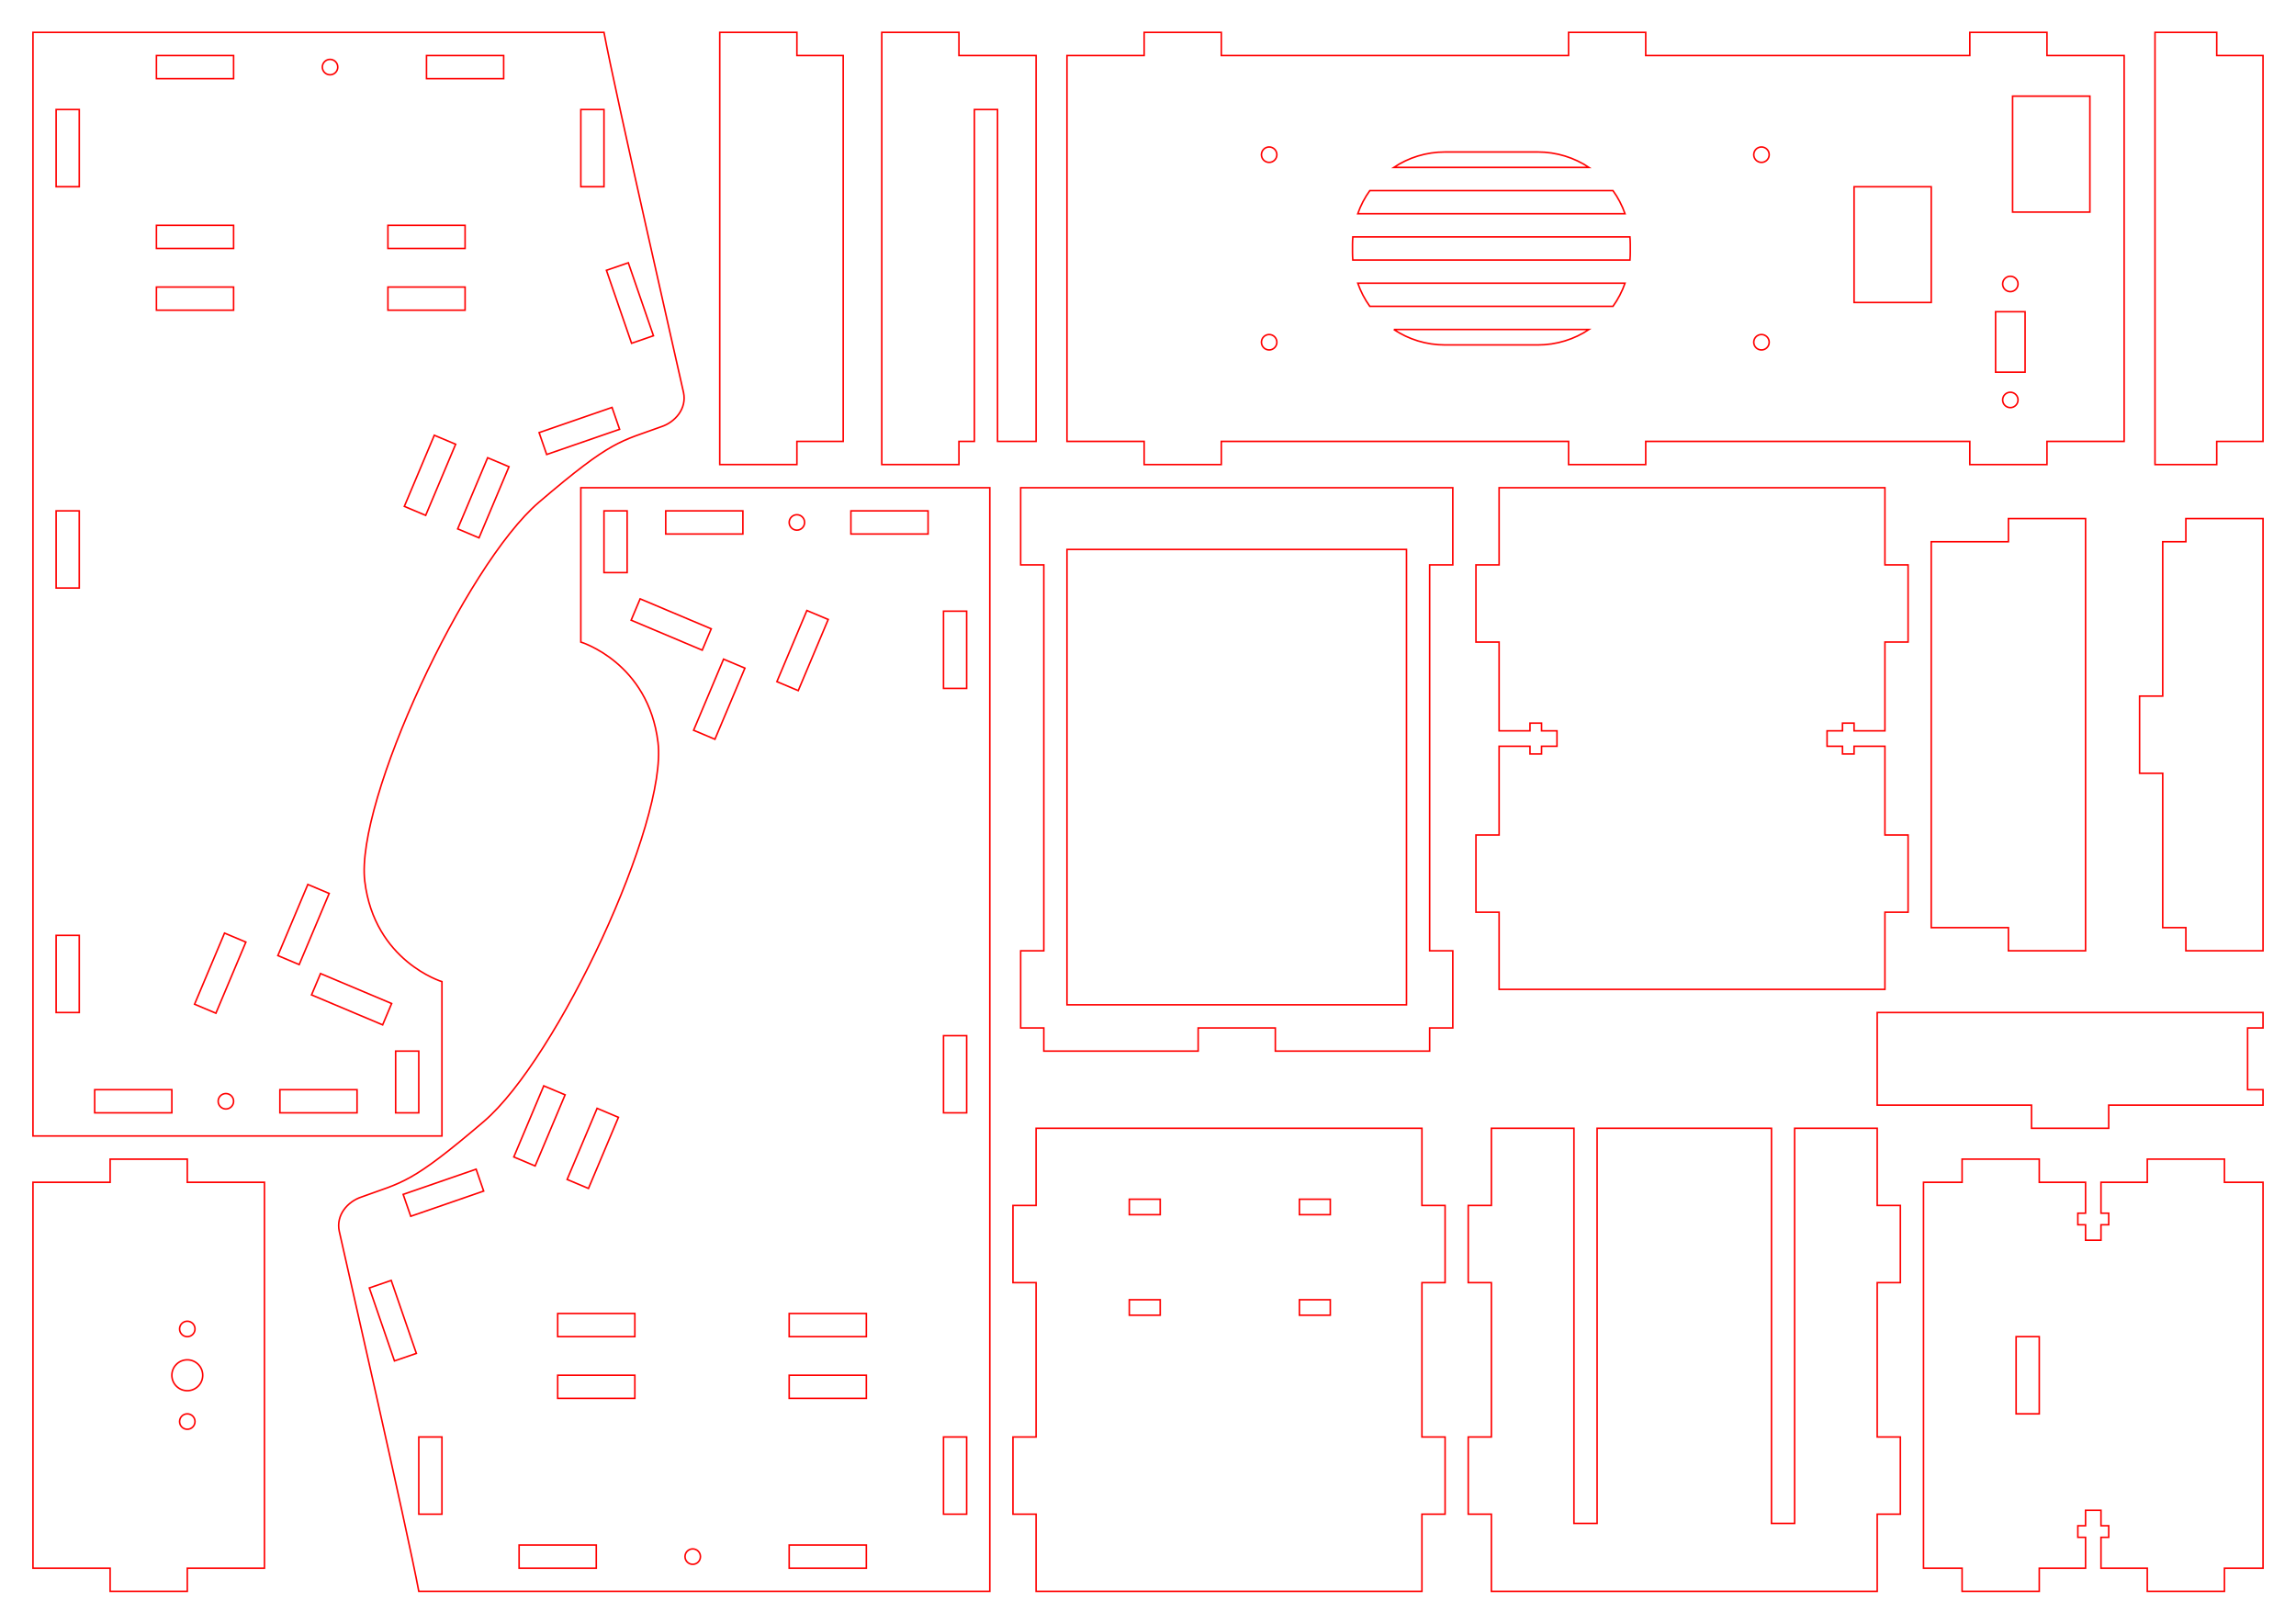
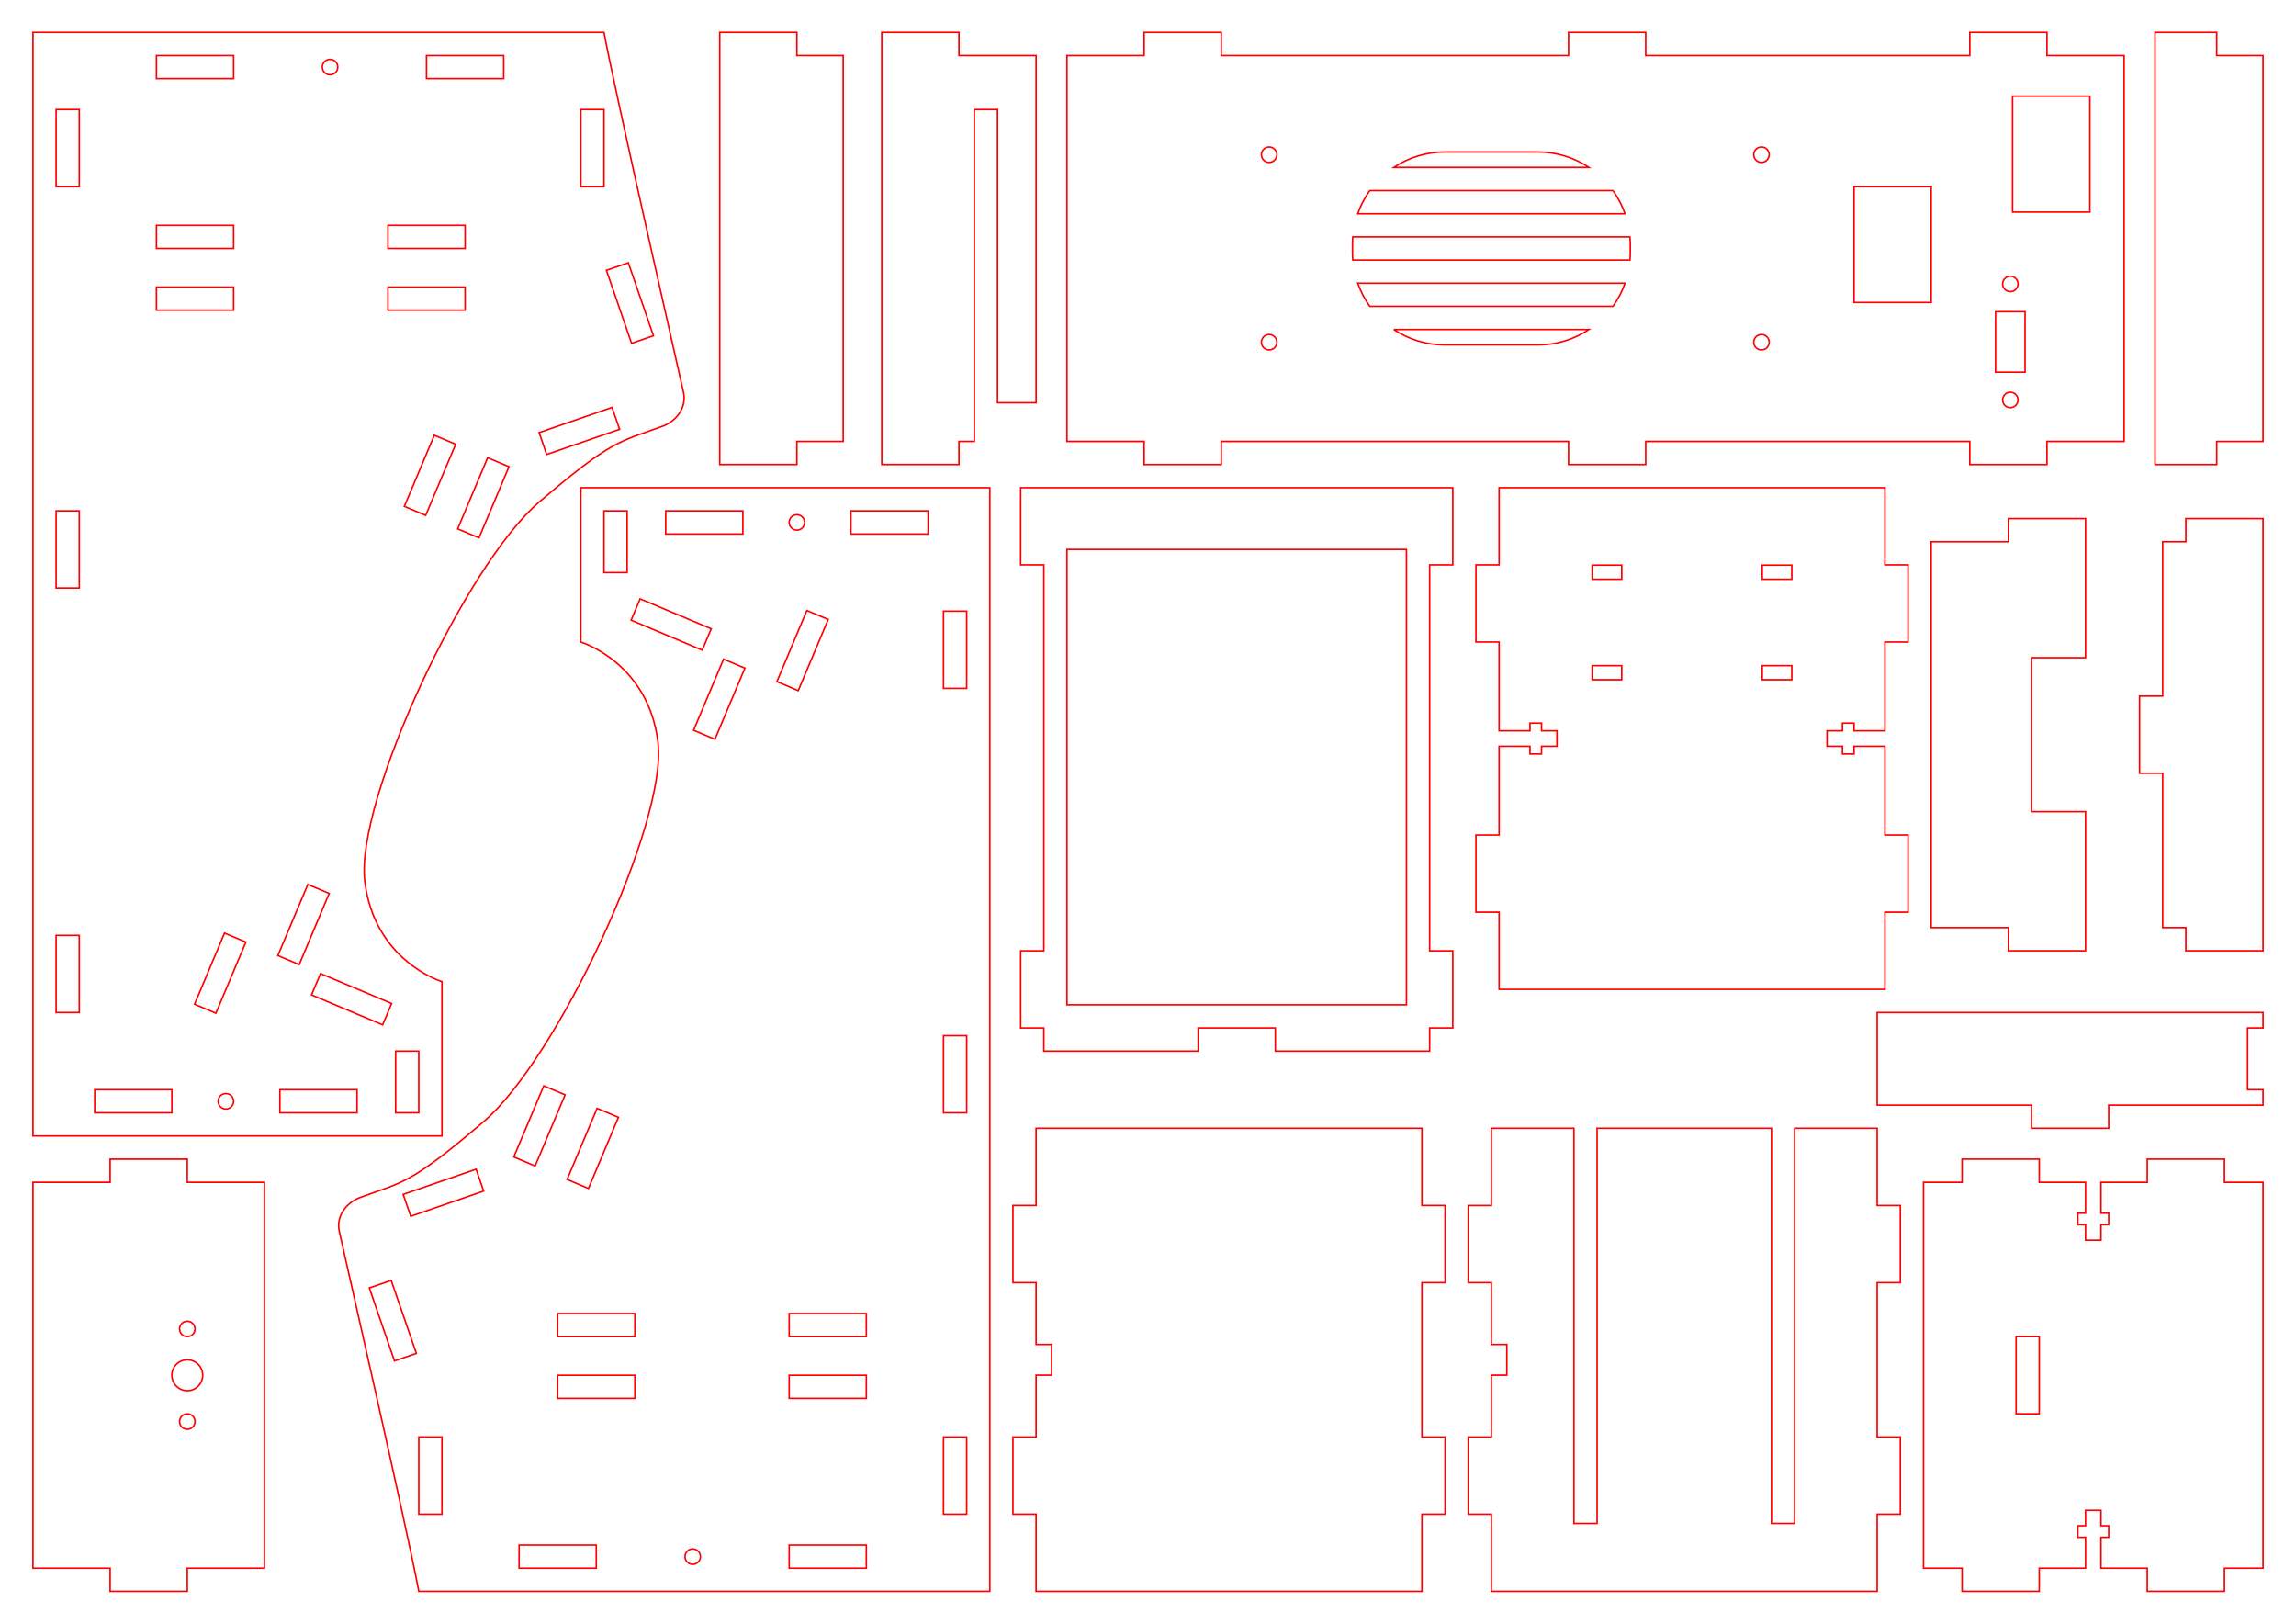
<svg xmlns="http://www.w3.org/2000/svg" width="297mm" height="210mm" viewBox="0 0 297 210" version="1.1" id="svg8">
  <defs id="defs2">
    <rect x="117" y="79" width="3" height="14" id="rect1177" />
  </defs>
  <g id="layer1">
    <path style="fill:none;stroke:#ff0000;stroke-width:0.2;stroke-linecap:butt;stroke-linejoin:miter;stroke-opacity:1;stroke-miterlimit:4;stroke-dasharray:none" d="M 278.761,60.082 V 4.185 h 7.985 v 2.995 h 5.989 v 49.909 h -5.989 v 2.995 z" id="path963" />
    <path id="rect1103" style="fill:none;stroke:#ff0000;stroke-width:0.2;stroke-miterlimit:4;stroke-dasharray:none;stroke-opacity:1" d="m 276.765,100.009 h 2.994 v 19.963 h 2.995 v 2.995 h 9.982 v -2.995 -49.909 -2.994 h -9.982 v 2.994 h -2.995 V 90.027 h -2.994 z" />
    <text xml:space="preserve" id="text1175" style="font-weight:bold;font-size:10.583px;line-height:1.25;font-family:sans-serif;-inkscape-font-specification:'sans-serif Bold';white-space:pre;shape-inside:url(#rect1177);display:inline;fill:none;stroke:#ff0000;stroke-width:0.2;stroke-miterlimit:4;stroke-dasharray:none;stroke-opacity:1" transform="matrix(0.9981707,0,0,0.9981707,0.2716579,0.1920814)" />
    <path id="rect1189" style="fill:none;fill-opacity:1;stroke:#ff0000;stroke-width:0.2;stroke-miterlimit:4;stroke-dasharray:none;stroke-opacity:1" d="m 184.933,135.943 v -2.994 h 2.995 v -9.982 h -2.995 V 73.059 h 2.995 v -9.982 h -2.995 -49.909 -2.994 v 9.982 h 2.994 v 49.909 h -2.994 v 9.982 h 2.994 v 2.994 h 19.964 v -2.994 h 9.982 v 2.994 z m -2.994,-5.989 h -43.919 V 71.062 h 43.919 z" />
    <path id="rect1296" style="fill:none;fill-opacity:1;stroke:#ff0000;stroke-width:0.2;stroke-miterlimit:4;stroke-dasharray:none;stroke-opacity:1" d="m 4.264,202.821 h 9.982 v 2.995 h 9.982 v -2.995 h 9.982 v -49.909 h -9.982 v -2.994 h -9.982 v 2.994 H 4.264 Z m 17.967,-24.932 a 1.996,1.996 0 0 1 0,-0.022 1.996,1.996 0 0 1 1.996,-1.996 1.996,1.996 0 0 1 1.996,1.996 1.996,1.996 0 0 1 -1.996,1.997 1.996,1.996 0 0 1 -1.996,-1.975 z m 0.998,5.98 a 0.998,0.998 0 0 1 0,-0.013 0.998,0.998 0 0 1 0.998,-0.998 0.998,0.998 0 0 1 0.998,0.998 0.998,0.998 0 0 1 -0.998,0.998 0.998,0.998 0 0 1 -0.998,-0.985 z m 0,-11.978 a 0.998,0.998 0 0 1 0,-0.013 0.998,0.998 0 0 1 0.998,-0.999 0.998,0.998 0 0 1 0.998,0.999 0.998,0.998 0 0 1 -0.998,0.998 0.998,0.998 0 0 1 -0.998,-0.985 z" />
-     <path id="rect1335" style="fill:none;fill-opacity:1;stroke:#ff0000;stroke-width:0.2;stroke-miterlimit:4;stroke-dasharray:none;stroke-opacity:1" d="m 269.778,67.07 h -9.982 v 2.994 h -9.982 v 49.909 h 9.982 v 2.995 h 9.982 v -2.995 -49.909 z" />
+     <path id="rect1335" style="fill:none;fill-opacity:1;stroke:#ff0000;stroke-width:0.2;stroke-miterlimit:4;stroke-dasharray:none;stroke-opacity:1" d="m 269.778,67.07 h -9.982 v 2.994 h -9.982 v 49.909 h 9.982 v 2.995 h 9.982 v -2.995 l 0,-15 H 262.778 V 85.064 h 7 V 70.064 Z" />
    <path id="rect1517" style="fill:none;fill-opacity:0.29;stroke:#ff0000;stroke-width:0.2;stroke-miterlimit:4;stroke-dasharray:none;stroke-opacity:1" d="m 148.001,4.185 v 2.995 h -9.981 V 57.088 h 9.981 v 2.995 h 9.982 v -2.995 h 44.918 v 2.995 h 9.981 v -2.995 h 41.923 v 2.995 h 9.982 v -2.995 h 9.982 V 7.179 h -9.982 V 4.185 h -9.98 V 7.179 H 212.882 V 4.185 h -9.981 V 7.179 H 157.983 V 4.185 Z m 112.338,8.249 h 10 v 15 h -10 z m -96.167,6.574 c 0.551,3.3e-5 0.998,0.447 0.998,0.998 -3e-5,0.551 -0.447,0.998 -0.998,0.998 -0.546,1.7e-5 -0.991,-0.439 -0.998,-0.985 -3e-5,-0.004 -3e-5,-0.009 0,-0.013 -2.4e-4,-0.551 0.447,-0.998 0.998,-0.998 z m 63.684,0 c 0.551,3.3e-5 0.998,0.447 0.998,0.998 -3e-5,0.551 -0.447,0.998 -0.998,0.998 -0.546,2.2e-5 -0.991,-0.439 -0.998,-0.985 -3e-5,-0.004 -3e-5,-0.009 0,-0.013 -2.4e-4,-0.551 0.447,-0.998 0.998,-0.998 z m -40.925,0.649 h 11.978 c 2.459,0 4.74,0.735 6.637,1.996 h -25.253 c 1.897,-1.262 4.178,-1.996 6.637,-1.996 z m 52.903,4.492 h 9.982 V 39.121 h -9.982 z m -62.64,0.499 h 31.451 c 0.653,0.911 1.183,1.916 1.562,2.995 h -34.576 c 0.379,-1.078 0.909,-2.084 1.562,-2.995 z m -2.198,5.989 h 35.846 c 0.027,0.329 0.044,0.661 0.044,0.998 v 0.998 c 0,0.336 -0.015,0.669 -0.041,0.998 h -35.851 c -0.027,-0.329 -0.041,-0.662 -0.041,-0.998 v -0.998 c 0,-0.337 0.017,-0.669 0.043,-0.998 z m 85.052,5.093 c 0.55,2.15e-4 0.995,0.446 0.995,0.995 7e-5,0.55 -0.445,0.995 -0.995,0.995 -0.55,7.2e-5 -0.995,-0.446 -0.995,-0.995 -7e-5,-0.55 0.446,-0.995 0.995,-0.995 z m -84.414,0.896 h 34.573 c -0.38,1.077 -0.907,2.084 -1.56,2.995 h -31.454 c -0.653,-0.91 -1.18,-1.917 -1.559,-2.995 z m 82.505,3.691 h 3.817 v 7.817 h -3.817 z m -77.845,2.298 h 25.253 c -1.898,1.261 -4.178,1.997 -6.637,1.997 h -11.978 c -2.459,0 -4.74,-0.735 -6.637,-1.997 z m -16.122,0.649 c 0.551,3.3e-5 0.998,0.447 0.998,0.998 -3e-5,0.551 -0.447,0.998 -0.998,0.998 -0.546,1.7e-5 -0.991,-0.439 -0.998,-0.985 -3e-5,-0.004 -3e-5,-0.009 0,-0.013 3e-5,-0.551 0.447,-0.998 0.998,-0.998 z m 63.684,0 c 0.551,3.3e-5 0.998,0.447 0.998,0.998 -3e-5,0.551 -0.447,0.998 -0.998,0.998 -0.546,2.2e-5 -0.991,-0.439 -0.998,-0.985 -3e-5,-0.004 -3e-5,-0.009 0,-0.013 3e-5,-0.551 0.447,-0.998 0.998,-0.998 z m 32.192,7.466 c 0.55,2.15e-4 0.995,0.446 0.995,0.995 -2.1e-4,0.549 -0.445,0.995 -0.995,0.995 -0.55,7.2e-5 -0.995,-0.445 -0.995,-0.995 -7e-5,-0.55 0.446,-0.995 0.995,-0.995 z" />
    <path id="rect1874" style="fill:none;fill-opacity:0.29;stroke:#ff0000;stroke-width:0.2;stroke-miterlimit:4;stroke-dasharray:none;stroke-opacity:1" d="m 272.772,145.925 v -2.994 h 19.963 v -1.997 h -1.996 l -1.7e-4,-7.985 h 1.996 v -1.996 h -49.909 l -1e-5,11.978 h 19.963 v 2.994 z" />
-     <path id="rect1908" style="fill:none;fill-opacity:0.29;stroke:#ff0000;stroke-width:0.2;stroke-miterlimit:4;stroke-dasharray:none;stroke-opacity:1" d="m 114.063,60.082 h 9.982 v -2.994 h 1.996 V 14.166 h 2.995 v 42.921 h 4.991 V 7.179 h -9.982 V 4.185 h -9.982 V 7.179 57.088 Z" />
+     <path id="rect1908" style="fill:none;fill-opacity:0.29;stroke:#ff0000;stroke-width:0.2;stroke-miterlimit:4;stroke-dasharray:none;stroke-opacity:1" d="m 114.063,60.082 h 9.982 v -2.994 h 1.996 V 14.166 h 2.995 V 52.088 h 4.991 V 7.179 h -9.982 V 4.185 h -9.982 V 7.179 57.088 Z" />
    <path id="rect1943" style="fill:none;fill-opacity:0.29;stroke:#ff0000;stroke-width:0.2;stroke-miterlimit:4;stroke-dasharray:none;stroke-opacity:1" d="m 93.102,60.082 h 9.982 v -2.994 h 5.989 V 7.179 h -5.989 V 4.185 H 93.102 V 7.179 57.088 Z" />
-     <path id="rect1984" style="fill:none;fill-opacity:0.29;stroke:#ff0000;stroke-width:0.2;stroke-miterlimit:4;stroke-dasharray:none;stroke-opacity:1" d="M 134.026 145.925 L 134.026 155.907 L 131.032 155.907 L 131.032 165.889 L 134.026 165.889 L 134.026 185.852 L 131.032 185.852 L 131.032 195.834 L 134.026 195.834 L 134.026 205.815 L 183.935 205.815 L 183.935 195.834 L 186.93 195.834 L 186.93 185.852 L 183.935 185.852 L 183.935 165.889 L 186.93 165.889 L 186.93 155.907 L 183.935 155.907 L 183.935 145.925 L 134.026 145.925 z M 146.081 155.1 L 150.081 155.1 L 150.081 157.1 L 146.081 157.1 L 146.081 155.1 z M 168.081 155.1 L 172.081 155.1 L 172.081 157.1 L 168.081 157.1 L 168.081 155.1 z M 146.081 168.1 L 150.081 168.1 L 150.081 170.1 L 146.081 170.1 L 146.081 168.1 z M 168.081 168.1 L 172.081 168.1 L 172.081 170.1 L 168.081 170.1 L 168.081 168.1 z " />
-     <path id="rect1984-1" style="fill:none;fill-opacity:0.29;stroke:#ff0000;stroke-width:0.2;stroke-miterlimit:4;stroke-dasharray:none;stroke-opacity:1" d="m 242.827,205.815 v -9.982 h 2.995 v -9.982 h -2.995 v -19.963 h 2.995 v -9.982 h -2.995 v -9.982 h -10.681 v 51.106 h -2.995 v -51.106 h -22.558 v 51.106 h -2.995 v -51.106 h -10.68 v 9.982 h -2.994 v 9.982 h 2.994 v 19.963 h -2.994 v 9.982 h 2.994 v 9.982 z" />
+     <path id="rect1984" style="fill:none;fill-opacity:0.29;stroke:#ff0000;stroke-width:0.2;stroke-miterlimit:4;stroke-dasharray:none;stroke-opacity:1" d="m 134.026,145.925 v 9.982 h -2.995 v 9.982 h 2.995 v 7.999 h 2 v 3.964 h -2 v 8 h -2.995 v 9.982 h 2.995 v 9.982 h 49.909 v -9.982 h 2.995 v -9.982 h -2.995 v -19.963 h 2.995 v -9.982 h -2.995 v -9.982 z" />
+     <path id="rect1984-1" style="fill:none;fill-opacity:0.29;stroke:#ff0000;stroke-width:0.2;stroke-miterlimit:4;stroke-dasharray:none;stroke-opacity:1" d="m 242.827,205.815 v -9.982 h 2.995 v -9.982 h -2.995 v -19.963 h 2.995 v -9.982 h -2.995 v -9.982 h -10.681 v 51.106 h -2.995 v -51.106 h -22.558 v 51.106 h -2.995 v -51.106 h -10.68 v 9.982 h -2.994 v 9.982 h 2.994 v 8 h 2 v 3.964 h -2 v 8 h -2.994 v 9.982 h 2.994 v 9.982 z" />
    <path id="path1335-5" style="fill:none;fill-opacity:1;stroke:#ff0000;stroke-width:0.2;stroke-linecap:butt;stroke-linejoin:miter;stroke-miterlimit:4;stroke-dasharray:none;stroke-opacity:1" d="M 4.264,4.185 V 146.923 H 57.168 v -19.963 c 0,0 -8.727,-2.638 -9.982,-12.976 -1.255,-10.339 13.003,-40.891 22.537,-49.035 9.534,-8.144 10.43,-7.782 15.822,-9.762 1.775,-0.577 3.326,-2.335 2.87,-4.435 C 87.959,48.651 79.606,12.12 78.129,4.185 Z M 20.235,7.179 h 9.982 v 2.994 h -9.982 z m 34.936,0 h 9.982 v 2.994 h -9.982 z m -12.477,0.499 A 0.998,0.998 0 0 1 43.692,8.677 0.998,0.998 0 0 1 42.694,9.675 0.998,0.998 0 0 1 41.696,8.677 0.998,0.998 0 0 1 42.694,7.678 Z M 7.259,14.166 h 2.994 v 9.982 H 7.259 Z m 67.876,0 h 2.994 v 9.982 H 75.135 Z M 20.235,29.139 h 9.982 v 2.994 h -9.982 z m 29.945,0 h 9.982 v 2.994 h -9.982 z m 31.096,4.847 3.251,9.437 -2.831,0.975 -3.251,-9.438 z m -61.041,3.139 h 9.982 v 2.994 h -9.982 z m 29.945,0 h 9.982 v 2.994 h -9.982 z m 28.991,15.568 0.978,2.83 -9.435,3.259 -0.977,-2.83 z m -22.991,3.6 2.76,1.163 -3.876,9.198 -2.76,-1.163 z m 6.899,2.908 2.76,1.163 -3.876,9.198 -2.76,-1.163 z m -55.821,6.871 h 2.994 v 9.982 H 7.259 Z m 32.562,48.319 2.76,1.163 -3.877,9.198 -2.76,-1.163 z m -10.776,6.29 2.76,1.163 -3.876,9.199 -2.76,-1.163 z m -21.786,0.29 h 2.994 v 9.982 H 7.259 Z m 34.204,4.943 9.198,3.876 -1.163,2.76 -9.198,-3.876 z m 9.715,10.03 h 2.994 v 7.985 H 51.178 Z M 12.249,140.934 h 9.982 v 2.995 H 12.249 Z m 23.956,0 h 9.982 v 2.995 h -9.982 z m -6.987,0.499 a 0.998,0.998 0 0 1 0.999,0.998 0.998,0.998 0 0 1 -0.999,0.998 0.998,0.998 0 0 1 -0.998,-0.998 0.998,0.998 0 0 1 0.998,-0.998 z" />
    <path id="path1335-5-3" style="fill:none;fill-opacity:1;stroke:#ff0000;stroke-width:0.2;stroke-linecap:butt;stroke-linejoin:miter;stroke-miterlimit:4;stroke-dasharray:none;stroke-opacity:1" d="M 128.038,205.815 V 63.077 H 75.134 v 19.963 c 0,0 8.727,2.638 9.982,12.976 1.255,10.339 -13.003,40.891 -22.537,49.035 -9.534,8.144 -10.43,7.782 -15.822,9.762 -1.775,0.577 -3.326,2.335 -2.87,4.435 0.456,2.1 8.809,38.63 10.286,46.566 z m -15.971,-2.995 h -9.982 v -2.994 h 9.982 z m -34.936,0 h -9.982 v -2.994 h 9.982 z m 12.477,-0.499 a 0.998,0.998 0 0 1 -0.998,-0.999 0.998,0.998 0 0 1 0.998,-0.998 0.998,0.998 0 0 1 0.999,0.998 0.998,0.998 0 0 1 -0.999,0.999 z m 35.435,-6.488 h -2.994 v -9.982 h 2.994 z m -67.876,0 h -2.994 v -9.982 h 2.994 z m 54.9,-14.973 h -9.982 v -2.994 h 9.982 z m -29.945,0 h -9.982 v -2.994 h 9.982 z m -31.096,-4.847 -3.251,-9.437 2.831,-0.975 3.251,9.438 z m 61.041,-3.139 h -9.982 v -2.994 h 9.982 z m -29.945,0 h -9.982 v -2.994 h 9.982 z m -28.991,-15.568 -0.978,-2.83 9.435,-3.259 0.977,2.83 z m 22.991,-3.6 -2.76,-1.163 3.876,-9.198 2.76,1.163 z m -6.899,-2.908 -2.76,-1.163 3.876,-9.198 2.76,1.163 z m 55.821,-6.871 h -2.994 v -9.982 h 2.994 z M 92.481,95.61 89.721,94.447 l 3.877,-9.198 2.76,1.163 z m 10.776,-6.29 -2.76,-1.163 3.876,-9.199 2.76,1.163 z m 21.786,-0.29 h -2.994 v -9.982 h 2.994 z m -34.204,-4.943 -9.198,-3.876 1.163,-2.76 9.198,3.876 z M 81.123,74.056 h -2.994 v -7.985 h 2.994 z m 38.929,-4.991 h -9.982 v -2.995 h 9.982 z m -23.956,0 h -9.982 v -2.995 h 9.982 z m 6.987,-0.499 a 0.998,0.998 0 0 1 -0.999,-0.998 0.998,0.998 0 0 1 0.999,-0.998 0.998,0.998 0 0 1 0.998,0.998 0.998,0.998 0 0 1 -0.998,0.998 z" />
    <path id="rect976-6" style="fill:none;fill-opacity:1;stroke:#ff0000;stroke-width:0.2;stroke-miterlimit:4;stroke-dasharray:none;stroke-opacity:1" d="m 248.816,202.82 h 4.991 v 2.995 h 9.982 v -2.995 h 5.989 v -3.992 h -0.998 v -1.497 h 0.998 l 3e-5,-1.996 h 1.996 l 3.6e-4,1.996 h 0.998 v 1.497 h -0.998 v 3.992 h 5.989 v 2.995 h 9.982 v -2.995 h 4.991 v -49.909 h -4.991 v -2.994 h -9.982 v 2.994 h -5.989 v 3.993 h 0.998 v 1.497 h -0.998 l -3.6e-4,1.996 h -1.996 l -3e-5,-1.996 h -0.998 v -1.497 h 0.998 v -3.993 h -5.989 v -2.994 h -9.982 v 2.994 h -4.991 z m 11.978,-19.963 v -9.982 h 2.995 v 9.982 z" />
-     <path id="rect1397-7" style="fill:none;fill-opacity:1;stroke:#ff0000;stroke-width:0.2;stroke-miterlimit:4;stroke-dasharray:none;stroke-opacity:1" d="m 193.917,63.077 v 9.982 h -2.994 v 9.982 h 2.994 v 11.48 h 3.993 v -0.998 h 1.497 v 0.998 l 1.996,-3.99e-4 v 1.996 l -1.996,2.79e-4 v 0.998 h -1.497 v -0.998 h -3.993 v 11.479 h -2.994 v 9.982 h 2.994 v 9.982 h 49.909 v -9.982 h 2.995 v -9.982 h -2.995 V 96.516 h -3.992 v 0.998 h -1.497 v -0.998 l -1.996,-2.79e-4 v -1.996 l 1.996,3.99e-4 v -0.998 h 1.497 v 0.998 h 3.992 V 83.04 h 2.995 v -9.982 h -2.995 v -9.982 z" />
+     <path id="rect1397-7" style="fill:none;fill-opacity:1;stroke:#ff0000;stroke-width:0.2;stroke-miterlimit:4;stroke-dasharray:none;stroke-opacity:1" d="M 193.917 63.077 L 193.917 73.059 L 190.922 73.059 L 190.922 83.04 L 193.917 83.04 L 193.917 94.52 L 197.91 94.52 L 197.91 93.521 L 199.406 93.521 L 199.406 94.52 L 201.403 94.519 L 201.403 96.516 L 199.406 96.516 L 199.406 97.514 L 197.91 97.514 L 197.91 96.516 L 193.917 96.516 L 193.917 107.994 L 190.922 107.994 L 190.922 117.976 L 193.917 117.976 L 193.917 127.958 L 243.825 127.958 L 243.825 117.976 L 246.82 117.976 L 246.82 107.994 L 243.825 107.994 L 243.825 96.516 L 239.833 96.516 L 239.833 97.514 L 238.335 97.514 L 238.335 96.516 L 236.339 96.516 L 236.339 94.519 L 238.335 94.52 L 238.335 93.521 L 239.833 93.521 L 239.833 94.52 L 243.825 94.52 L 243.825 83.04 L 246.82 83.04 L 246.82 73.059 L 243.825 73.059 L 243.825 63.077 L 193.917 63.077 z M 205.959 73.088 L 209.783 73.088 L 209.783 74.912 L 205.959 74.912 L 205.959 73.088 z M 227.959 73.088 L 231.783 73.088 L 231.783 74.912 L 227.959 74.912 L 227.959 73.088 z M 205.959 86.088 L 209.783 86.088 L 209.783 87.912 L 205.959 87.912 L 205.959 86.088 z M 227.959 86.088 L 231.783 86.088 L 231.783 87.912 L 227.959 87.912 L 227.959 86.088 z " />
  </g>
</svg>
